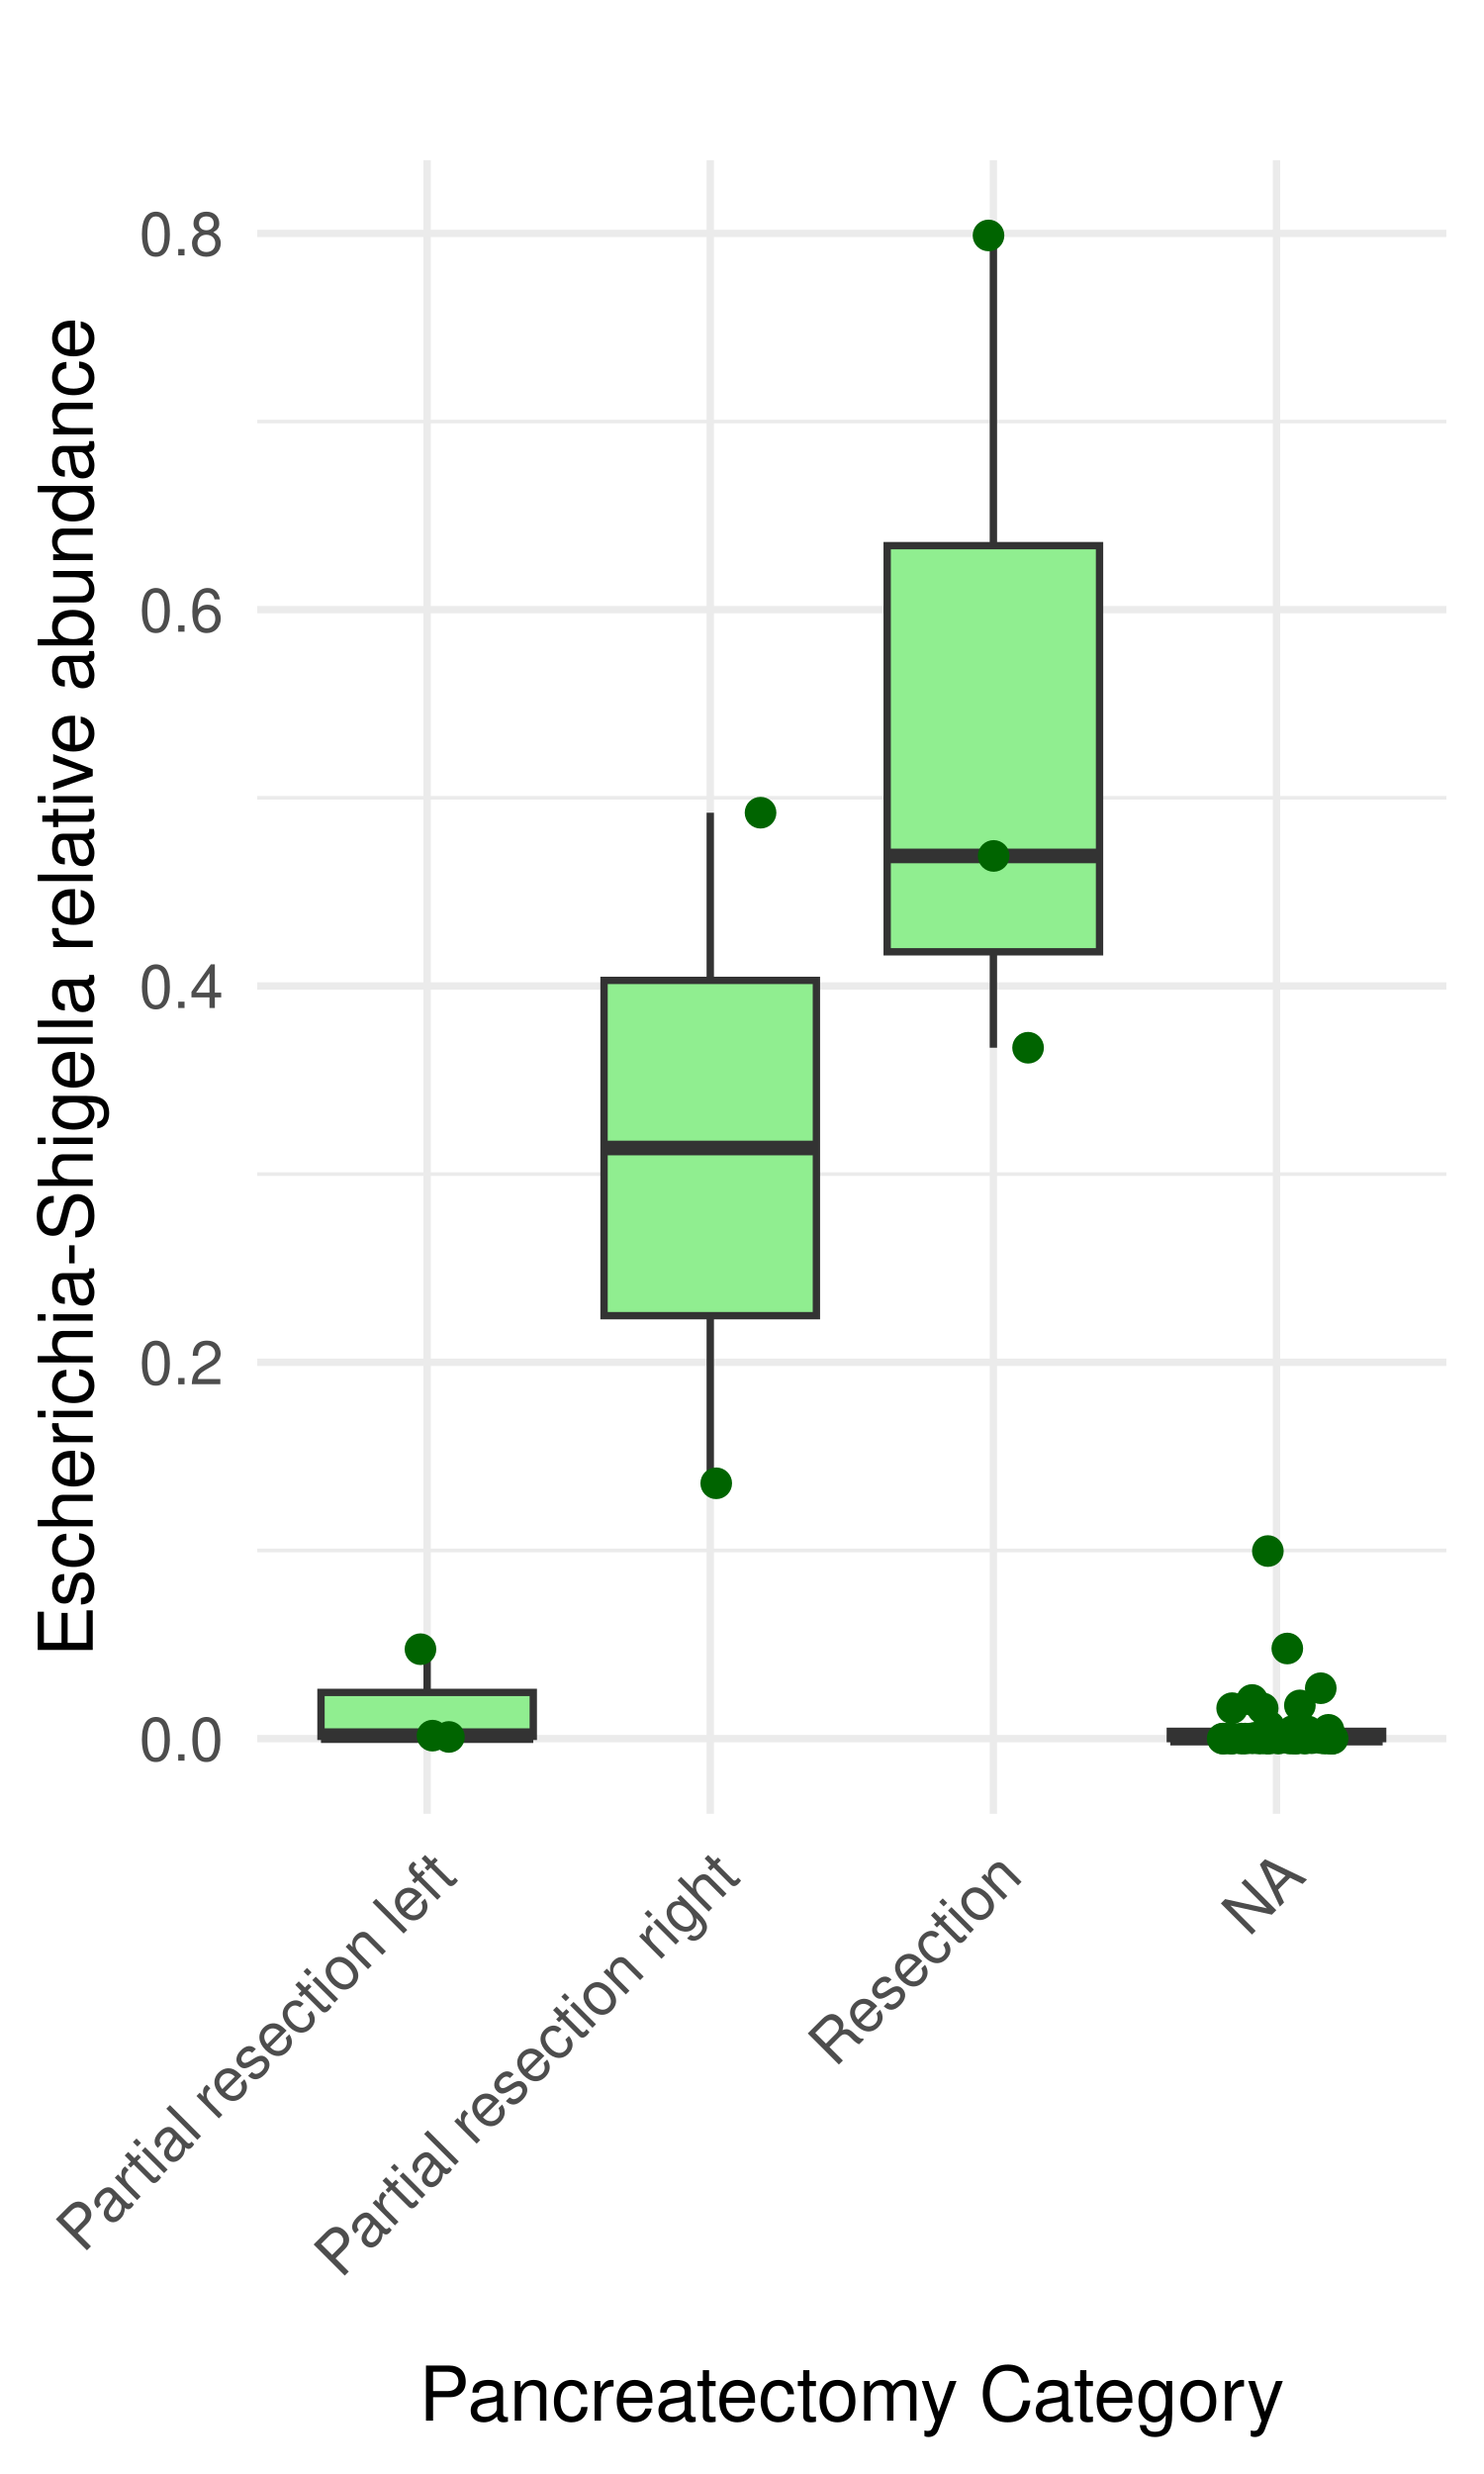
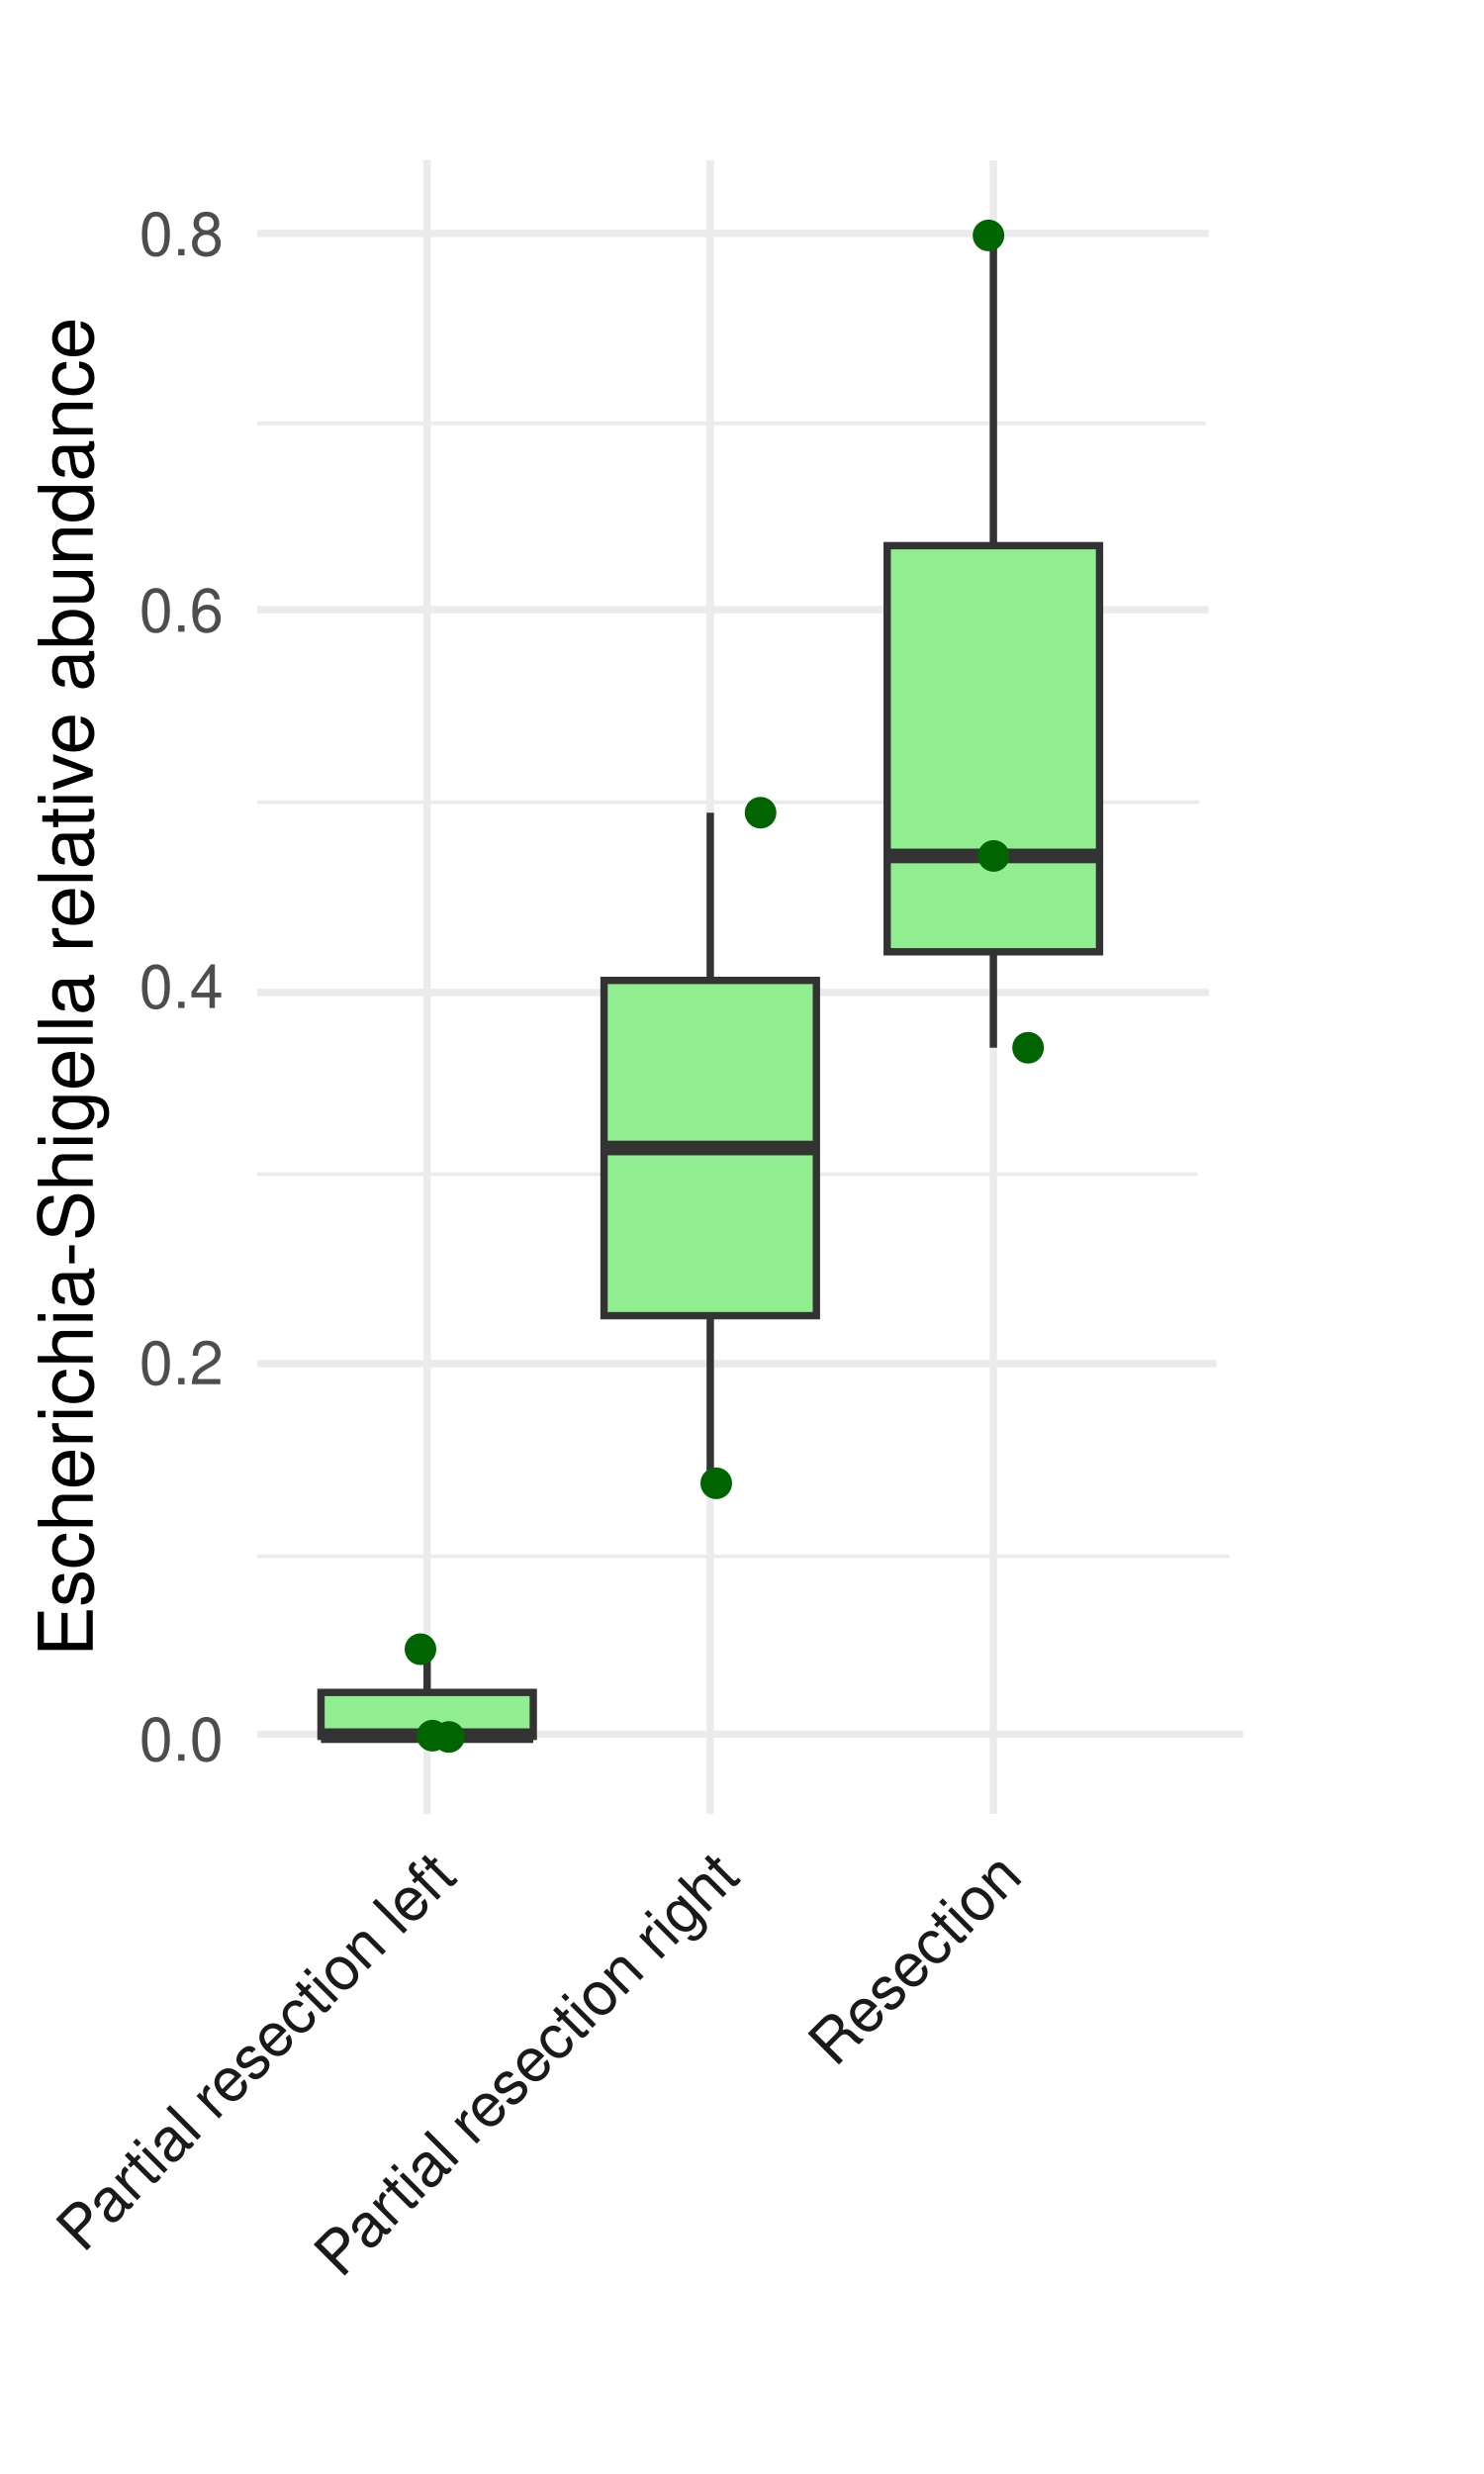
- <svg xmlns="http://www.w3.org/2000/svg" class="svglite" width="216.00pt" height="360.00pt" viewBox="0 0 216.00 360.00">
-   <defs>
-     <style type="text/css">
+ <svg xmlns="http://www.w3.org/2000/svg" class="svglite" width="216.00pt" height="360.00pt" viewBox="0 0 216.00 360.00" version="1.1" id="svg83">
+   <defs id="defs1">
+     <style type="text/css" id="style1">
    .svglite line, .svglite polyline, .svglite polygon, .svglite path, .svglite rect, .svglite circle {
      fill: none;
      stroke: #000000;
      stroke-linecap: round;
      stroke-linejoin: round;
      stroke-miterlimit: 10.00;
    }
    .svglite text {
      white-space: pre;
    }
  </style>
  </defs>
-   <rect width="100%" height="100%" style="stroke: none; fill: none;" />
-   <defs>
+   <rect width="100%" height="100%" style="stroke: none; fill: none;" id="rect1" />
+   <defs id="defs2">
    <clipPath id="cpMC4wMHwyMTYuMDB8MC4wMHwzNjAuMDA=">
-       <rect x="0.00" y="0.00" width="216.00" height="360.00" />
+       <rect x="0.00" y="0.00" width="216.00" height="360.00" id="rect2" />
    </clipPath>
  </defs>
-   <g clip-path="url(#cpMC4wMHwyMTYuMDB8MC4wMHwzNjAuMDA=)">
- </g>
-   <defs>
+   <g clip-path="url(#cpMC4wMHwyMTYuMDB8MC4wMHwzNjAuMDA=)" id="g2" />
+   <defs id="defs3">
    <clipPath id="cpMzcuNDR8MjEwLjUyfDIzLjMyfDI2My45Mw==">
-       <rect x="37.44" y="23.32" width="173.08" height="240.61" />
+       <rect x="37.44" y="23.32" width="173.08" height="240.61" id="rect3" />
    </clipPath>
  </defs>
-   <g clip-path="url(#cpMzcuNDR8MjEwLjUyfDIzLjMyfDI2My45Mw==)">
-     <polyline points="37.44,225.61 210.52,225.61 " style="stroke-width: 0.53; stroke: #EBEBEB; stroke-linecap: butt;" />
-     <polyline points="37.44,170.85 210.52,170.85 " style="stroke-width: 0.53; stroke: #EBEBEB; stroke-linecap: butt;" />
-     <polyline points="37.44,116.09 210.52,116.09 " style="stroke-width: 0.53; stroke: #EBEBEB; stroke-linecap: butt;" />
-     <polyline points="37.44,61.34 210.52,61.34 " style="stroke-width: 0.53; stroke: #EBEBEB; stroke-linecap: butt;" />
-     <polyline points="37.44,252.99 210.52,252.99 " style="stroke-width: 1.07; stroke: #EBEBEB; stroke-linecap: butt;" />
-     <polyline points="37.44,198.23 210.52,198.23 " style="stroke-width: 1.07; stroke: #EBEBEB; stroke-linecap: butt;" />
-     <polyline points="37.44,143.47 210.52,143.47 " style="stroke-width: 1.07; stroke: #EBEBEB; stroke-linecap: butt;" />
-     <polyline points="37.44,88.71 210.52,88.71 " style="stroke-width: 1.07; stroke: #EBEBEB; stroke-linecap: butt;" />
-     <polyline points="37.44,33.96 210.52,33.96 " style="stroke-width: 1.07; stroke: #EBEBEB; stroke-linecap: butt;" />
-     <polyline points="62.17,263.93 62.17,23.32 " style="stroke-width: 1.07; stroke: #EBEBEB; stroke-linecap: butt;" />
-     <polyline points="103.38,263.93 103.38,23.32 " style="stroke-width: 1.07; stroke: #EBEBEB; stroke-linecap: butt;" />
-     <polyline points="144.59,263.93 144.59,23.32 " style="stroke-width: 1.07; stroke: #EBEBEB; stroke-linecap: butt;" />
-     <polyline points="185.80,263.93 185.80,23.32 " style="stroke-width: 1.07; stroke: #EBEBEB; stroke-linecap: butt;" />
-     <line x1="62.17" y1="246.27" x2="62.17" y2="239.98" style="stroke-width: 1.07; stroke: #333333; stroke-linecap: butt;" />
-     <line x1="62.17" y1="252.66" x2="62.17" y2="252.75" style="stroke-width: 1.07; stroke: #333333; stroke-linecap: butt;" />
-     <polygon points="46.72,246.27 46.72,252.66 77.62,252.66 77.62,246.27 46.72,246.27 " style="stroke-width: 1.07; stroke: #333333; stroke-linecap: butt; stroke-linejoin: miter; fill: #90EE90;" />
-     <line x1="46.72" y1="252.56" x2="77.62" y2="252.56" style="stroke-width: 2.13; stroke: #333333; stroke-linecap: butt; stroke-linejoin: miter;" />
-     <line x1="103.38" y1="142.66" x2="103.38" y2="118.26" style="stroke-width: 1.07; stroke: #333333; stroke-linecap: butt;" />
-     <line x1="103.38" y1="191.45" x2="103.38" y2="215.84" style="stroke-width: 1.07; stroke: #333333; stroke-linecap: butt;" />
-     <polygon points="87.92,142.66 87.92,191.45 118.83,191.45 118.83,142.66 87.92,142.66 " style="stroke-width: 1.07; stroke: #333333; stroke-linecap: butt; stroke-linejoin: miter; fill: #90EE90;" />
-     <line x1="87.92" y1="167.05" x2="118.83" y2="167.05" style="stroke-width: 2.13; stroke: #333333; stroke-linecap: butt; stroke-linejoin: miter;" />
-     <line x1="144.59" y1="79.40" x2="144.59" y2="34.26" style="stroke-width: 1.07; stroke: #333333; stroke-linecap: butt;" />
-     <line x1="144.59" y1="138.50" x2="144.59" y2="152.46" style="stroke-width: 1.07; stroke: #333333; stroke-linecap: butt;" />
-     <polygon points="129.13,79.40 129.13,138.50 160.04,138.50 160.04,79.40 129.13,79.40 " style="stroke-width: 1.07; stroke: #333333; stroke-linecap: butt; stroke-linejoin: miter; fill: #90EE90;" />
-     <line x1="129.13" y1="124.55" x2="160.04" y2="124.55" style="stroke-width: 2.13; stroke: #333333; stroke-linecap: butt; stroke-linejoin: miter;" />
-     <line x1="185.80" y1="251.93" x2="185.80" y2="251.22" style="stroke-width: 1.07; stroke: #333333; stroke-linecap: butt;" />
-     <line x1="185.80" y1="252.99" x2="185.80" y2="252.99" style="stroke-width: 1.07; stroke: #333333; stroke-linecap: butt;" />
-     <polygon points="170.34,251.93 170.34,252.99 201.25,252.99 201.25,251.93 170.34,251.93 " style="stroke-width: 1.07; stroke: #333333; stroke-linecap: butt; stroke-linejoin: miter; fill: #90EE90;" />
-     <line x1="170.34" y1="252.92" x2="201.25" y2="252.92" style="stroke-width: 2.13; stroke: #333333; stroke-linecap: butt; stroke-linejoin: miter;" />
-     <circle cx="184.41" cy="252.72" r="1.95" style="stroke-width: 0.71; stroke: #006400; fill: #006400;" />
-     <circle cx="184.63" cy="252.87" r="1.95" style="stroke-width: 0.71; stroke: #006400; fill: #006400;" />
-     <circle cx="182.29" cy="252.95" r="1.95" style="stroke-width: 0.71; stroke: #006400; fill: #006400;" />
-     <circle cx="179.34" cy="248.56" r="1.95" style="stroke-width: 0.71; stroke: #006400; fill: #006400;" />
-     <circle cx="182.77" cy="252.88" r="1.95" style="stroke-width: 0.71; stroke: #006400; fill: #006400;" />
-     <circle cx="188.17" cy="251.89" r="1.95" style="stroke-width: 0.71; stroke: #006400; fill: #006400;" />
-     <circle cx="193.36" cy="251.71" r="1.95" style="stroke-width: 0.71; stroke: #006400; fill: #006400;" />
-     <circle cx="193.97" cy="252.99" r="1.95" style="stroke-width: 0.71; stroke: #006400; fill: #006400;" />
-     <circle cx="188.65" cy="252.99" r="1.95" style="stroke-width: 0.71; stroke: #006400; fill: #006400;" />
-     <circle cx="188.55" cy="252.99" r="1.95" style="stroke-width: 0.71; stroke: #006400; fill: #006400;" />
-     <circle cx="192.28" cy="252.92" r="1.95" style="stroke-width: 0.71; stroke: #006400; fill: #006400;" />
-     <circle cx="187.37" cy="239.88" r="1.95" style="stroke-width: 0.71; stroke: #006400; fill: #006400;" />
-     <circle cx="189.20" cy="248.16" r="1.95" style="stroke-width: 0.71; stroke: #006400; fill: #006400;" />
-     <circle cx="184.71" cy="251.22" r="1.95" style="stroke-width: 0.71; stroke: #006400; fill: #006400;" />
-     <circle cx="186.07" cy="252.99" r="1.95" style="stroke-width: 0.71; stroke: #006400; fill: #006400;" />
-     <circle cx="61.20" cy="239.98" r="1.95" style="stroke-width: 0.71; stroke: #006400; fill: #006400;" />
-     <circle cx="65.34" cy="252.75" r="1.95" style="stroke-width: 0.71; stroke: #006400; fill: #006400;" />
-     <circle cx="188.16" cy="252.37" r="1.95" style="stroke-width: 0.71; stroke: #006400; fill: #006400;" />
-     <circle cx="189.89" cy="252.99" r="1.95" style="stroke-width: 0.71; stroke: #006400; fill: #006400;" />
-     <circle cx="179.37" cy="252.99" r="1.95" style="stroke-width: 0.71; stroke: #006400; fill: #006400;" />
-     <circle cx="62.95" cy="252.56" r="1.95" style="stroke-width: 0.71; stroke: #006400; fill: #006400;" />
-     <circle cx="187.33" cy="252.82" r="1.95" style="stroke-width: 0.71; stroke: #006400; fill: #006400;" />
-     <circle cx="179.13" cy="252.99" r="1.95" style="stroke-width: 0.71; stroke: #006400; fill: #006400;" />
-     <circle cx="193.82" cy="252.99" r="1.95" style="stroke-width: 0.71; stroke: #006400; fill: #006400;" />
-     <circle cx="193.74" cy="252.99" r="1.95" style="stroke-width: 0.71; stroke: #006400; fill: #006400;" />
-     <circle cx="144.63" cy="124.55" r="1.95" style="stroke-width: 0.71; stroke: #006400; fill: #006400;" />
-     <circle cx="149.64" cy="152.46" r="1.95" style="stroke-width: 0.71; stroke: #006400; fill: #006400;" />
-     <circle cx="184.54" cy="225.70" r="1.95" style="stroke-width: 0.71; stroke: #006400; fill: #006400;" />
-     <circle cx="187.79" cy="252.99" r="1.95" style="stroke-width: 0.71; stroke: #006400; fill: #006400;" />
-     <circle cx="178.14" cy="252.99" r="1.95" style="stroke-width: 0.71; stroke: #006400; fill: #006400;" />
-     <circle cx="184.36" cy="252.99" r="1.95" style="stroke-width: 0.71; stroke: #006400; fill: #006400;" />
-     <circle cx="192.24" cy="245.66" r="1.95" style="stroke-width: 0.71; stroke: #006400; fill: #006400;" />
-     <circle cx="190.92" cy="252.93" r="1.95" style="stroke-width: 0.71; stroke: #006400; fill: #006400;" />
-     <circle cx="182.25" cy="247.37" r="1.95" style="stroke-width: 0.71; stroke: #006400; fill: #006400;" />
-     <circle cx="110.70" cy="118.26" r="1.95" style="stroke-width: 0.71; stroke: #006400; fill: #006400;" />
-     <circle cx="184.51" cy="252.57" r="1.95" style="stroke-width: 0.71; stroke: #006400; fill: #006400;" />
-     <circle cx="183.36" cy="252.99" r="1.95" style="stroke-width: 0.71; stroke: #006400; fill: #006400;" />
-     <circle cx="183.79" cy="248.59" r="1.95" style="stroke-width: 0.71; stroke: #006400; fill: #006400;" />
-     <circle cx="143.88" cy="34.26" r="1.95" style="stroke-width: 0.71; stroke: #006400; fill: #006400;" />
-     <circle cx="180.67" cy="252.99" r="1.95" style="stroke-width: 0.71; stroke: #006400; fill: #006400;" />
-     <circle cx="189.99" cy="252.92" r="1.95" style="stroke-width: 0.71; stroke: #006400; fill: #006400;" />
-     <circle cx="186.68" cy="252.60" r="1.95" style="stroke-width: 0.71; stroke: #006400; fill: #006400;" />
-     <circle cx="190.34" cy="251.94" r="1.95" style="stroke-width: 0.71; stroke: #006400; fill: #006400;" />
-     <circle cx="181.23" cy="252.99" r="1.95" style="stroke-width: 0.71; stroke: #006400; fill: #006400;" />
-     <circle cx="177.96" cy="252.99" r="1.95" style="stroke-width: 0.71; stroke: #006400; fill: #006400;" />
-     <circle cx="184.77" cy="252.99" r="1.95" style="stroke-width: 0.71; stroke: #006400; fill: #006400;" />
-     <circle cx="104.25" cy="215.84" r="1.95" style="stroke-width: 0.71; stroke: #006400; fill: #006400;" />
-     <circle cx="192.89" cy="252.99" r="1.95" style="stroke-width: 0.71; stroke: #006400; fill: #006400;" />
+   <g clip-path="url(#cpMzcuNDR8MjEwLjUyfDIzLjMyfDI2My45Mw==)" id="g73">
+     <polyline points="37.44,225.61 210.52,225.61 " style="stroke:#ebebeb;stroke-width:0.53;stroke-linecap:butt" id="polyline3" transform="matrix(0.8173341,0,0,1,6.839012,0.8463173)" />
+     <polyline points="37.44,170.85 210.52,170.85 " style="stroke:#ebebeb;stroke-width:0.53;stroke-linecap:butt" id="polyline4" transform="matrix(0.7905833,0,0,1,7.840563,0)" />
+     <polyline points="37.44,116.09 210.52,116.09 " style="stroke:#ebebeb;stroke-width:0.53;stroke-linecap:butt" id="polyline5" transform="matrix(0.7922919,0,0,1,7.776592,0.6396952)" />
+     <polyline points="37.44,61.34 210.52,61.34 " style="stroke:#ebebeb;stroke-width:0.53;stroke-linecap:butt" id="polyline6" transform="matrix(0.7980004,0,0,1,7.562866,0.2706579)" />
+     <polyline points="37.44,252.99 210.52,252.99 " style="stroke:#ebebeb;stroke-width:1.07;stroke-linecap:butt" id="polyline7" transform="matrix(0.8291474,0,0,-1,6.39672,505.3416)" />
+     <polyline points="37.44,198.23 210.52,198.23 " style="stroke:#ebebeb;stroke-width:1.07;stroke-linecap:butt" id="polyline8" transform="matrix(0.8066106,0,0,1,7.240498,0.1935304)" />
+     <polyline points="37.44,143.47 210.52,143.47 " style="stroke:#ebebeb;stroke-width:1.07;stroke-linecap:butt" id="polyline9" transform="matrix(0.800363,0,0,1,7.474407,0.9483013)" />
+     <polyline points="37.44,88.71 210.52,88.71 " style="stroke:#ebebeb;stroke-width:1.07;stroke-linecap:butt" id="polyline10" transform="matrix(0.7999821,0,0,1,7.488672,0)" />
+     <polyline points="37.44,33.96 210.52,33.96 " style="stroke:#ebebeb;stroke-width:1.07;stroke-linecap:butt" id="polyline11" transform="matrix(0.8001484,0,0,1,7.482445,0)" />
+     <polyline points="62.17,263.93 62.17,23.32 " style="stroke-width: 1.07; stroke: #EBEBEB; stroke-linecap: butt;" id="polyline12" />
+     <polyline points="103.38,263.93 103.38,23.32 " style="stroke-width: 1.07; stroke: #EBEBEB; stroke-linecap: butt;" id="polyline13" />
+     <polyline points="144.59,263.93 144.59,23.32 " style="stroke-width: 1.07; stroke: #EBEBEB; stroke-linecap: butt;" id="polyline14" />
+     <line x1="62.17" y1="246.27" x2="62.17" y2="239.98" style="stroke-width: 1.07; stroke: #333333; stroke-linecap: butt;" id="line15" />
+     <line x1="62.17" y1="252.66" x2="62.17" y2="252.75" style="stroke-width: 1.07; stroke: #333333; stroke-linecap: butt;" id="line16" />
+     <polygon points="46.72,246.27 46.72,252.66 77.62,252.66 77.62,246.27 46.72,246.27 " style="stroke-width: 1.07; stroke: #333333; stroke-linecap: butt; stroke-linejoin: miter; fill: #90EE90;" id="polygon16" />
+     <line x1="46.72" y1="252.56" x2="77.62" y2="252.56" style="stroke-width: 2.13; stroke: #333333; stroke-linecap: butt; stroke-linejoin: miter;" id="line17" />
+     <line x1="103.38" y1="142.66" x2="103.38" y2="118.26" style="stroke-width: 1.07; stroke: #333333; stroke-linecap: butt;" id="line18" />
+     <line x1="103.38" y1="191.45" x2="103.38" y2="215.84" style="stroke-width: 1.07; stroke: #333333; stroke-linecap: butt;" id="line19" />
+     <polygon points="87.92,142.66 87.92,191.45 118.83,191.45 118.83,142.66 87.92,142.66 " style="stroke-width: 1.07; stroke: #333333; stroke-linecap: butt; stroke-linejoin: miter; fill: #90EE90;" id="polygon19" />
+     <line x1="87.92" y1="167.05" x2="118.83" y2="167.05" style="stroke-width: 2.13; stroke: #333333; stroke-linecap: butt; stroke-linejoin: miter;" id="line20" />
+     <line x1="144.59" y1="79.40" x2="144.59" y2="34.26" style="stroke-width: 1.07; stroke: #333333; stroke-linecap: butt;" id="line21" />
+     <line x1="144.59" y1="138.50" x2="144.59" y2="152.46" style="stroke-width: 1.07; stroke: #333333; stroke-linecap: butt;" id="line22" />
+     <polygon points="129.13,79.40 129.13,138.50 160.04,138.50 160.04,79.40 129.13,79.40 " style="stroke-width: 1.07; stroke: #333333; stroke-linecap: butt; stroke-linejoin: miter; fill: #90EE90;" id="polygon22" />
+     <line x1="129.13" y1="124.55" x2="160.04" y2="124.55" style="stroke-width: 2.13; stroke: #333333; stroke-linecap: butt; stroke-linejoin: miter;" id="line23" />
+     <circle cx="61.20" cy="239.98" r="1.95" style="stroke-width: 0.71; stroke: #006400; fill: #006400;" id="circle41" />
+     <circle cx="65.34" cy="252.75" r="1.95" style="stroke-width: 0.71; stroke: #006400; fill: #006400;" id="circle42" />
+     <circle cx="62.95" cy="252.56" r="1.95" style="stroke-width: 0.71; stroke: #006400; fill: #006400;" id="circle46" />
+     <circle cx="144.63" cy="124.55" r="1.95" style="stroke-width: 0.71; stroke: #006400; fill: #006400;" id="circle51" />
+     <circle cx="149.64" cy="152.46" r="1.95" style="stroke-width: 0.71; stroke: #006400; fill: #006400;" id="circle52" />
+     <circle cx="110.70" cy="118.26" r="1.95" style="stroke-width: 0.71; stroke: #006400; fill: #006400;" id="circle60" />
+     <circle cx="143.88" cy="34.26" r="1.95" style="stroke-width: 0.71; stroke: #006400; fill: #006400;" id="circle64" />
+     <circle cx="104.25" cy="215.84" r="1.95" style="stroke-width: 0.71; stroke: #006400; fill: #006400;" id="circle72" />
  </g>
-   <g clip-path="url(#cpMC4wMHwyMTYuMDB8MC4wMHwzNjAuMDA=)">
-     <text x="32.51" y="256.20" text-anchor="end" style="font-size: 8.80px;fill: #4D4D4D; font-family: &quot;Nimbus Sans&quot;;" textLength="13.98px" lengthAdjust="spacingAndGlyphs">0.0</text>
-     <text x="32.51" y="201.44" text-anchor="end" style="font-size: 8.80px;fill: #4D4D4D; font-family: &quot;Nimbus Sans&quot;;" textLength="13.98px" lengthAdjust="spacingAndGlyphs">0.2</text>
-     <text x="32.51" y="146.68" text-anchor="end" style="font-size: 8.80px;fill: #4D4D4D; font-family: &quot;Nimbus Sans&quot;;" textLength="13.98px" lengthAdjust="spacingAndGlyphs">0.4</text>
-     <text x="32.51" y="91.92" text-anchor="end" style="font-size: 8.80px;fill: #4D4D4D; font-family: &quot;Nimbus Sans&quot;;" textLength="13.98px" lengthAdjust="spacingAndGlyphs">0.6</text>
-     <text x="32.51" y="37.16" text-anchor="end" style="font-size: 8.80px;fill: #4D4D4D; font-family: &quot;Nimbus Sans&quot;;" textLength="13.98px" lengthAdjust="spacingAndGlyphs">0.8</text>
-     <text transform="translate(66.71,273.40) rotate(-45)" text-anchor="end" style="font-size: 8.80px;fill: #4D4D4D; font-family: &quot;Nimbus Sans&quot;;" textLength="88.03px" lengthAdjust="spacingAndGlyphs">Partial resection left</text>
-     <text transform="translate(107.91,273.40) rotate(-45)" text-anchor="end" style="font-size: 8.80px;fill: #4D4D4D; font-family: &quot;Nimbus Sans&quot;;" textLength="94.44px" lengthAdjust="spacingAndGlyphs">Partial resection right</text>
-     <text transform="translate(149.12,273.40) rotate(-45)" text-anchor="end" style="font-size: 8.80px;fill: #4D4D4D; font-family: &quot;Nimbus Sans&quot;;" textLength="42.83px" lengthAdjust="spacingAndGlyphs">Resection</text>
-     <text transform="translate(190.33,273.40) rotate(-45)" text-anchor="end" style="font-size: 8.80px;fill: #4D4D4D; font-family: &quot;Nimbus Sans&quot;;" textLength="12.60px" lengthAdjust="spacingAndGlyphs">NA</text>
-     <text x="123.98" y="352.23" text-anchor="middle" style="font-size: 11.00px; font-family: &quot;Nimbus Sans&quot;;" textLength="142.82px" lengthAdjust="spacingAndGlyphs">Pancreatectomy Category</text>
-     <text transform="translate(13.50,143.62) rotate(-90)" text-anchor="middle" style="font-size: 11.00px; font-family: &quot;Nimbus Sans&quot;;" textLength="220.12px" lengthAdjust="spacingAndGlyphs">Escherichia-Shigella relative abundance</text>
+   <g clip-path="url(#cpMC4wMHwyMTYuMDB8MC4wMHwzNjAuMDA=)" id="g83">
+     <text x="32.51" y="256.20" text-anchor="end" style="font-size: 8.80px;fill: #4D4D4D; font-family: &quot;Nimbus Sans&quot;;" textLength="13.98px" lengthAdjust="spacingAndGlyphs" id="text73">0.0</text>
+     <text x="32.51" y="201.44" text-anchor="end" style="font-size: 8.80px;fill: #4D4D4D; font-family: &quot;Nimbus Sans&quot;;" textLength="13.98px" lengthAdjust="spacingAndGlyphs" id="text74">0.2</text>
+     <text x="32.51" y="146.68" text-anchor="end" style="font-size: 8.80px;fill: #4D4D4D; font-family: &quot;Nimbus Sans&quot;;" textLength="13.98px" lengthAdjust="spacingAndGlyphs" id="text75">0.4</text>
+     <text x="32.51" y="91.92" text-anchor="end" style="font-size: 8.80px;fill: #4D4D4D; font-family: &quot;Nimbus Sans&quot;;" textLength="13.98px" lengthAdjust="spacingAndGlyphs" id="text76">0.6</text>
+     <text x="32.51" y="37.16" text-anchor="end" style="font-size: 8.80px;fill: #4D4D4D; font-family: &quot;Nimbus Sans&quot;;" textLength="13.98px" lengthAdjust="spacingAndGlyphs" id="text77">0.8</text>
+     <text transform="translate(66.71,273.40) rotate(-45)" text-anchor="end" style="font-size:8.8px;fill:#1a1a1a;font-family:'Nimbus Sans'" textLength="88.03px" lengthAdjust="spacingAndGlyphs" id="text78">Partial resection left</text>
+     <text transform="translate(107.91,273.40) rotate(-45)" text-anchor="end" style="font-size:8.8px;fill:#1a1a1a;font-family:'Nimbus Sans'" textLength="94.44px" lengthAdjust="spacingAndGlyphs" id="text79">Partial resection right</text>
+     <text transform="translate(149.12,273.40) rotate(-45)" text-anchor="end" style="font-size:8.8px;fill:#1a1a1a;font-family:'Nimbus Sans'" textLength="42.83px" lengthAdjust="spacingAndGlyphs" id="text80">Resection</text>
+     <text transform="translate(13.50,143.62) rotate(-90)" text-anchor="middle" style="font-size: 11.00px; font-family: &quot;Nimbus Sans&quot;;" textLength="220.12px" lengthAdjust="spacingAndGlyphs" id="text83">Escherichia-Shigella relative abundance</text>
  </g>
</svg>
